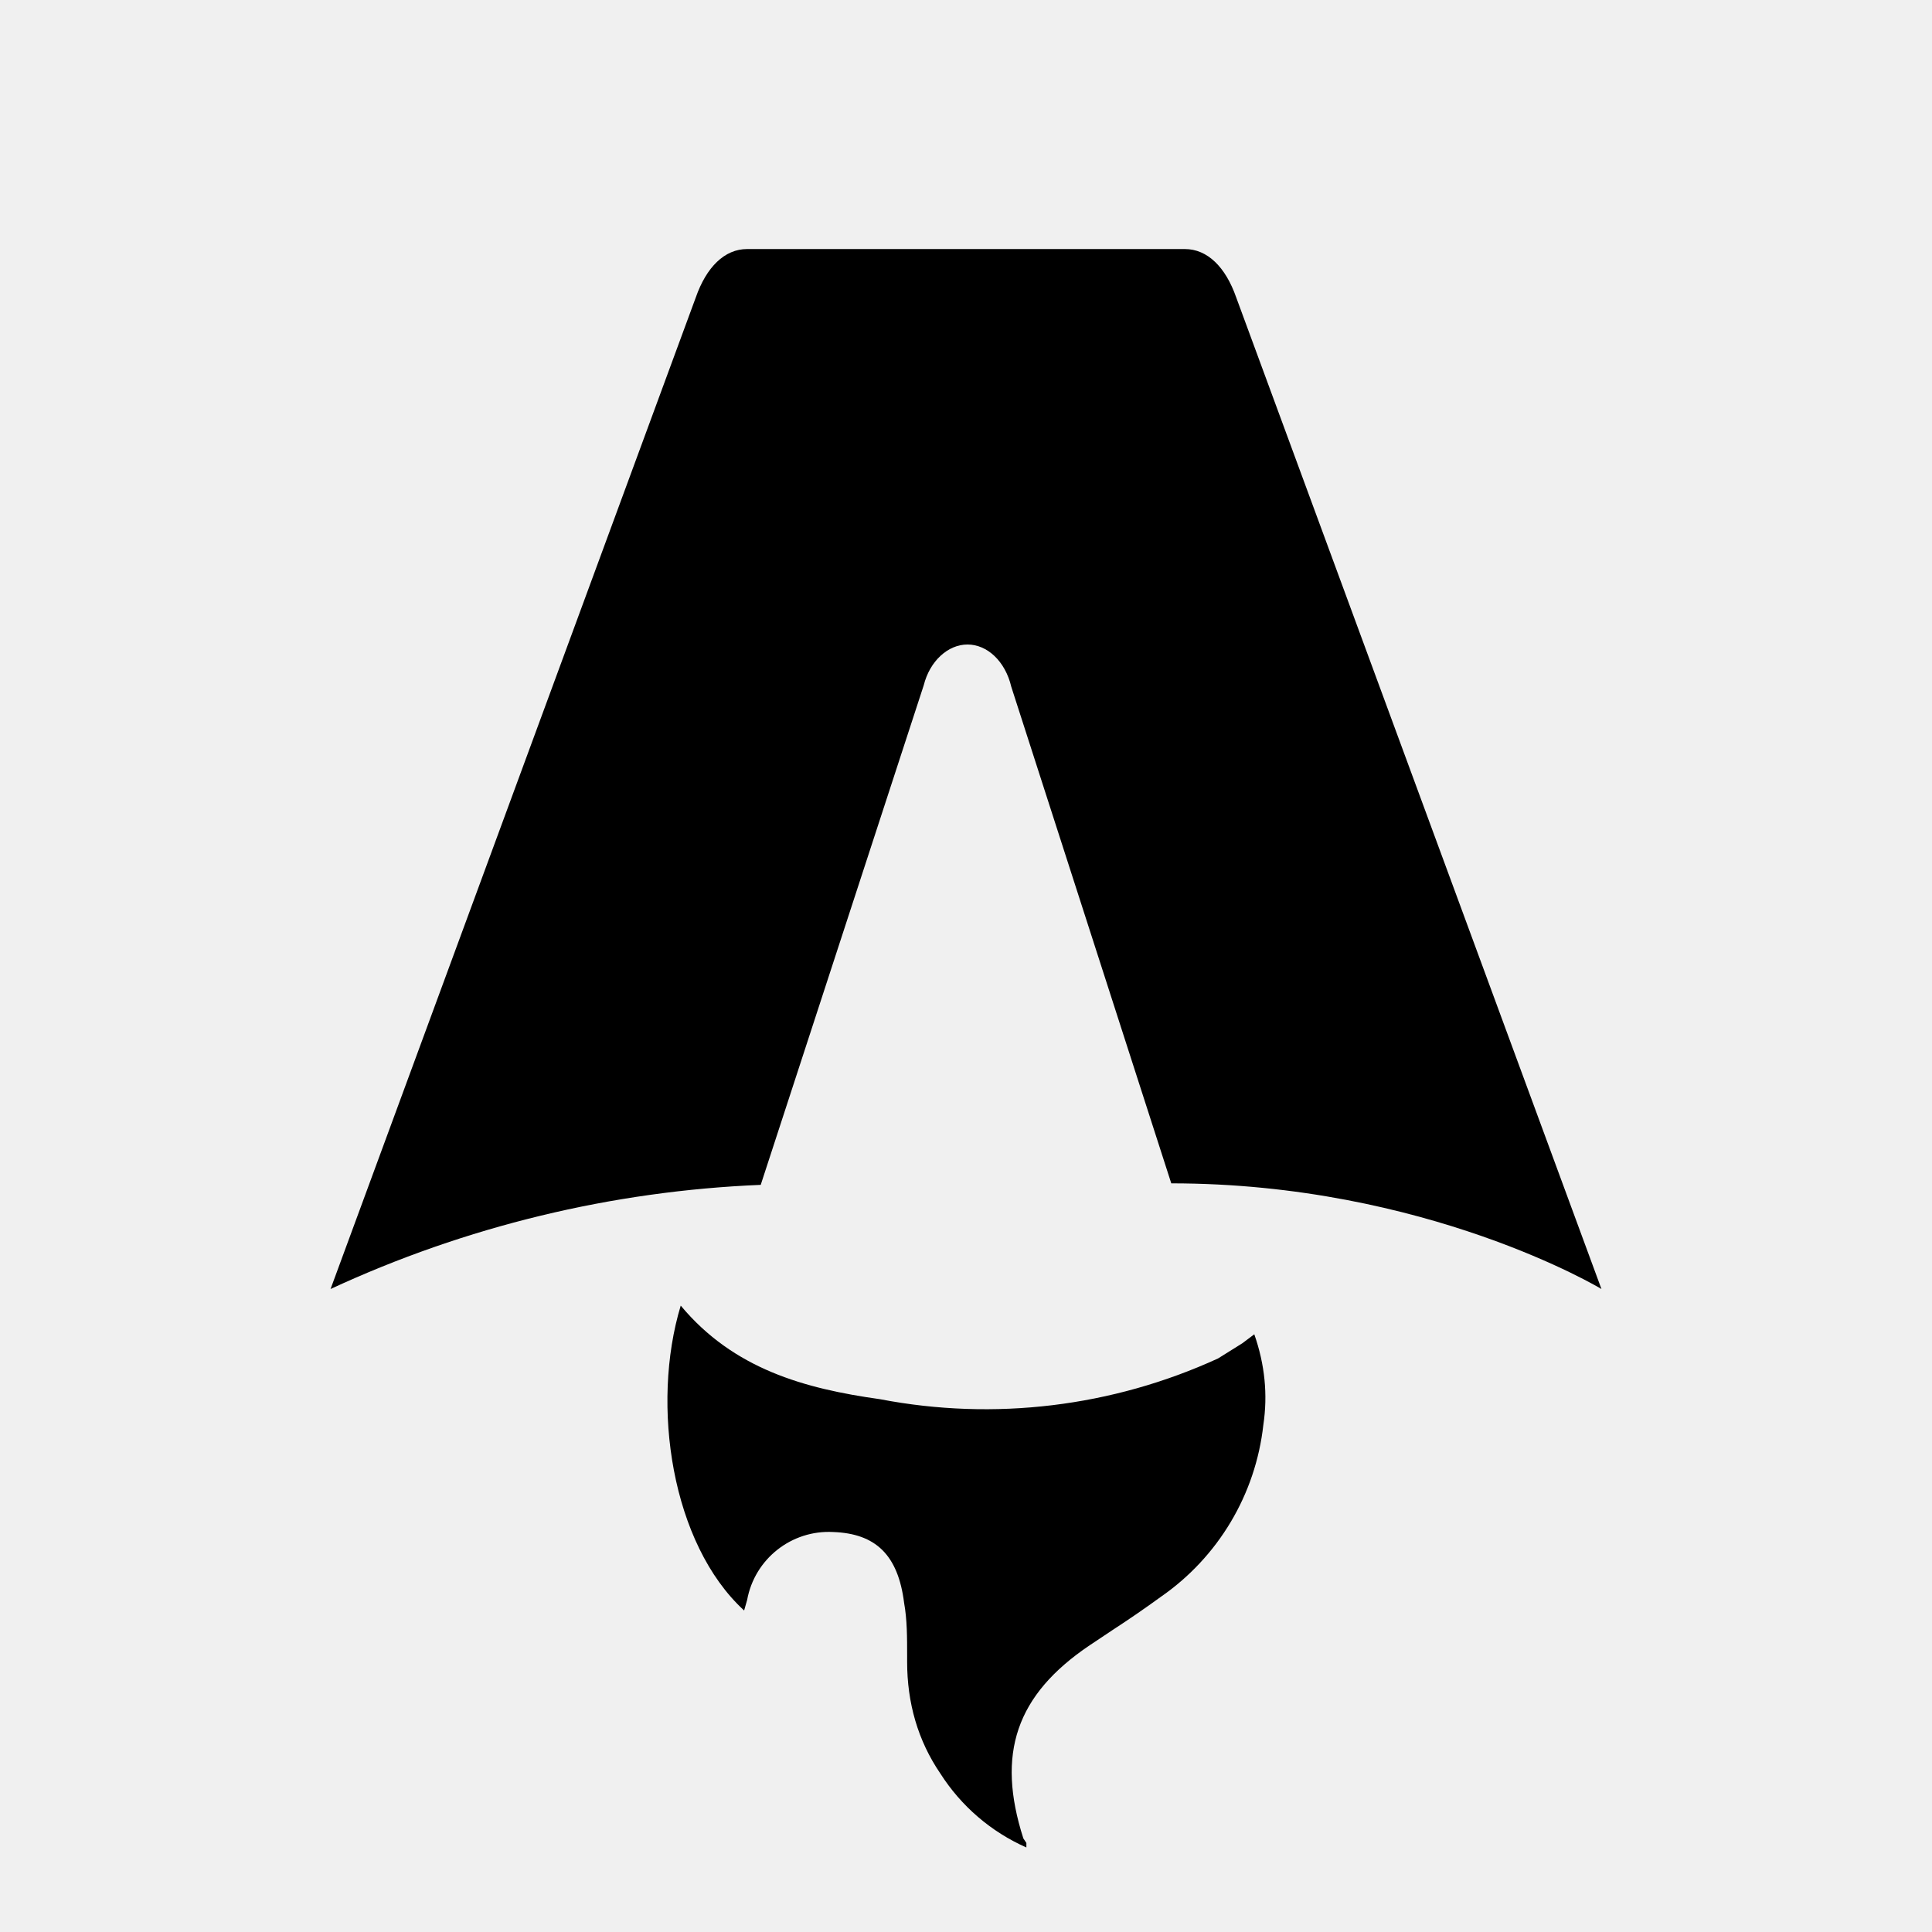
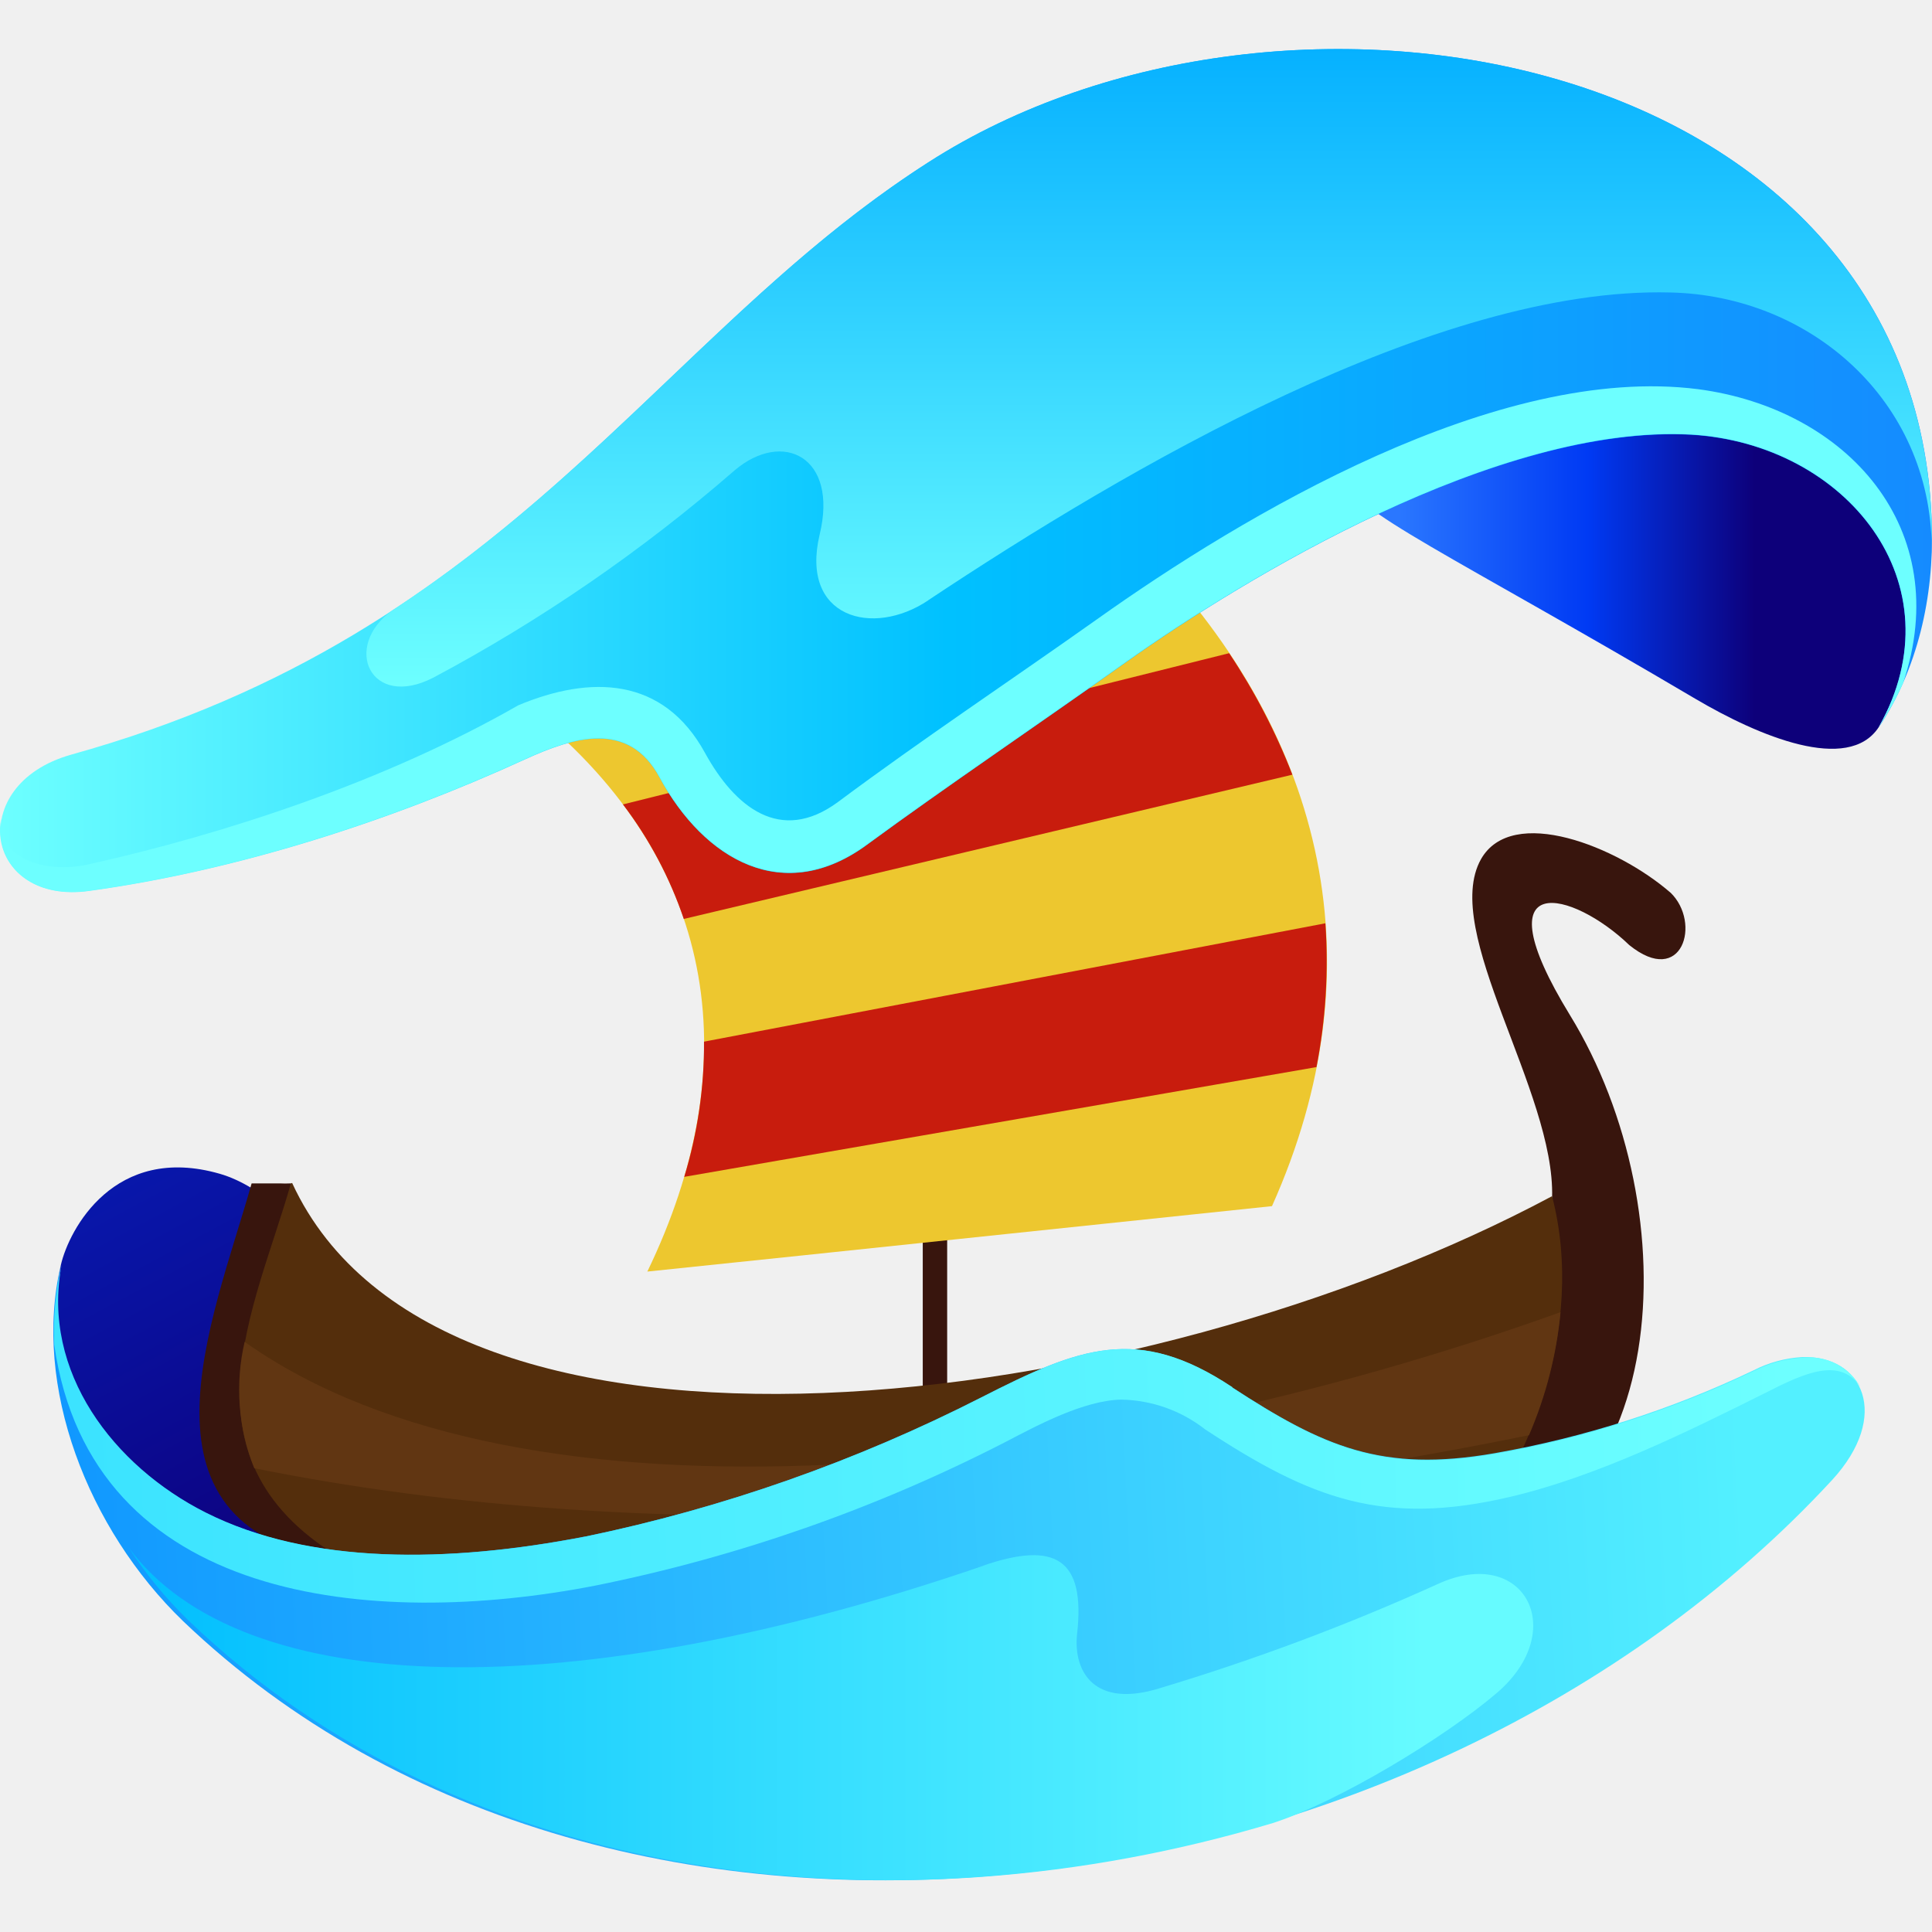
- <svg xmlns="http://www.w3.org/2000/svg" fill="none" viewBox="0 0 128 128">
-   <path d="M50.4 78.5a75.1 75.1 0 0 0-28.5 6.9l24.2-65.7c.7-2 1.9-3.2 3.4-3.2h29c1.5 0 2.7 1.2 3.4 3.2l24.2 65.7s-11.6-7-28.5-7L67 45.5c-.4-1.7-1.6-2.8-2.9-2.8-1.3 0-2.5 1.1-2.9 2.7L50.4 78.5Zm-1.1 28.2Zm-4.2-20.2c-2 6.6-.6 15.8 4.2 20.2a17.5 17.5 0 0 1 .2-.7 5.5 5.5 0 0 1 5.7-4.5c2.8.1 4.3 1.5 4.7 4.7.2 1.1.2 2.3.2 3.5v.4c0 2.7.7 5.2 2.2 7.4a13 13 0 0 0 5.7 4.9v-.3l-.2-.3c-1.8-5.6-.5-9.5 4.4-12.8l1.5-1a73 73 0 0 0 3.2-2.2 16 16 0 0 0 6.8-11.4c.3-2 .1-4-.6-6l-.8.6-1.6 1a37 37 0 0 1-22.4 2.7c-5-.7-9.7-2-13.2-6.2Z" />
-   <style>
-         path { fill: #000; }
-         @media (prefers-color-scheme: dark) {
-             path { fill: #FFF; }
-         }
-     </style>
+ <svg xmlns="http://www.w3.org/2000/svg" width="512" height="512" fill="none">
+   <g clip-path="url(#a)" fill-rule="evenodd" clip-rule="evenodd">
+     <path d="M53.89 404.09c27.87 13.99 70.95 18.09 101.1 3.11-37.6-40-8.95-20.39-45.17-56.29-8.43 4.62-28.85-33.31-51.59-39.85-27.92-8.02-39.93 14.77-42.09 24.13-5.48 28.34 13.64 56.68 37.76 68.9h-.01Z" fill="url(#b)" />
+     <path d="M247.78 144.72c.43 0 .86.08 1.25.24.4.16.76.4 1.06.71.3.31.54.67.7 1.07.16.4.23.83.22 1.25v239.48c0 .43-.07.85-.24 1.24-.17.39-.4.75-.7 1.05-.3.3-.66.54-1.05.7-.39.16-.82.24-1.25.23a3.31 3.31 0 0 1-2.26-.97c-.6-.6-.95-1.41-.97-2.26V147.98a3.3 3.3 0 0 1 3.22-3.27l.02.01Z" fill="#38150D" />
+     <path d="M442.69 236.56c-14.11-12.26-41.98-23.37-50.21-8.87-10.76 19.12 19.71 61.6 18.84 89.71-.04 3.99-.58 7.97-1.62 11.82-21.24 18.6-45.96 37.72-67.32 56.21l-169.68 8.99c-32-10.84-63.97-21.84-95.93-32.71 0-16 .24-32.12.35-48.09h-.47c-.72.04-1.45.04-2.17 0h-7.8c-10.33 36.66-34.88 92.27 25.07 100.27h291.67c59.71-8.4 64.68-92.7 32.6-144.93-24.12-39.41.87-32.87 15.77-18.49 14.03 11.31 19.16-5.91 10.92-13.91h-.02Z" fill="#38150D" />
+     <path d="M411.31 317c-109.22 58.37-294.46 81.86-333.88-3.47h-.32c-9.3 33.03-31.53 73.78 14.74 100.31h291.67c21.91-23.14 36.81-62.23 27.79-96.84Z" fill="#542E0C" />
+     <path d="M64.86 355.47a56.053 56.053 0 0 0 2.52 33.62c105.67 21.36 227.62 13.76 337.82-8.75 4.48-10.36 7.3-21.36 8.36-32.6-124.31 44.62-274.6 60.46-348.7 7.88v-.16.01Z" fill="#613612" />
+     <path d="M143.96 190.95c53.5-14.85 106.93-29.68 160.3-44.5 47.3 49.23 61.09 110.08 32.83 173.19-55.18 5.75-110.36 11.63-165.54 17.34 26.09-53.96 19.12-106.42-27.59-146.03Z" fill="#EDC72F" />
+     <path d="M325.74 173.1a166.345 166.345 0 0 1 16.75 32.2l-161.28 38.23a106.72 106.72 0 0 0-16.12-30.35l160.65-40.08Zm25.5 71.58c.88 12.75.08 25.57-2.36 38.11l-167.55 29.09c3.54-11.61 5.31-23.69 5.24-35.83l164.67-31.37Z" fill="#C81C0D" />
+     <path d="M455.04 112.36c-125.07 18.49-132.34-1.94-5.8 72.8 16.87 9.96 40.54 19.85 48.63 7.57 23.32-41.09-8.24-72.35-42.83-80.37Z" fill="url(#c)" />
+     <path d="M18.76 200.02c-28.15 8-22.72 40.07 5.02 36.07 39.01-5.4 79.41-18.38 115.41-34.87 12.73-5.81 27.35-10.44 35.59 4.81 11.85 21.85 32.96 34.28 55.29 17.63 20.5-15.03 44.84-31.46 68.55-48.3 31.11-22.06 98.33-62.94 149.59-60.14 40.83 2.4 71.18 39.29 49.67 77.57 10.25-15.43 14.68-34.47 14.07-53.73-3.62-125.68-171.51-156.79-266.01-95.99C172.75 89.99 135.97 167.5 18.75 200.02h.01Z" fill="url(#d)" />
+     <path d="M.46 216.23c-2.62 11.02 6.02 22.24 23.32 19.8 39.01-5.4 79.41-18.38 115.41-34.87 12.73-5.81 27.35-10.44 35.59 4.81 11.85 21.85 32.96 34.28 55.29 17.63 20.5-15.03 44.84-31.46 68.55-48.3 31.11-22.06 98.33-62.94 149.59-60.14 40.82 2.4 71.18 39.3 49.67 77.57 2.45-3.7 4.6-7.58 6.43-11.62 13.87-41.09-14.89-72.76-54.28-77.97-53.28-6.82-120.64 33.47-159.25 60.93-22.92 16.25-46.43 31.87-68.76 48.51-15.27 11.21-27.35 1.2-35.18-13.04-11.06-20.23-30.36-20.64-49.49-12.63C102 207.16 59.58 220.99 23.75 229c-12.06 2.83-25.13-1.81-23.32-12.82l.03.04v.01Z" fill="url(#e)" />
+     <path d="M245.95 159.1c52.46-34.88 134.71-83.19 196.69-81.59 37.19.81 68.96 28.68 69.29 67.56v-6.02c-3.6-125.67-171.49-156.78-265.98-95.98-51.67 33.07-85.24 81.59-141.95 118.66-13.46 9.63-5.83 26.46 10.86 17.84a429.659 429.659 0 0 0 79.82-54.92c12.73-10.83 27.55-3.61 22.53 17.04-5.23 22.04 14.07 27.25 28.75 17.43v-.03l-.01.01Z" fill="url(#f)" />
+     <path d="M154.99 407.2c-36.22 7.02-73.04 7.57-100.71-6.38-24.32-12.26-43.63-37.29-38.15-65.63-7.61 32.2 7.21 70.08 32.32 94.36 114.74 109.89 327.58 81.15 437.03-37.28 15.77-17.11 8.2-33.19-7.88-32.63-4.49.26-8.88 1.46-12.89 3.51a265.215 265.215 0 0 1-68.54 21.95c-29.99 5.24-45.56-1.77-69.72-17.5-25.11-16.67-40.52-10.48-66.41 2.72a418.245 418.245 0 0 1-104.96 36.89H155l-.01-.01Z" fill="url(#g)" />
+     <path d="M326.56 367.59c-25.11-16.67-40.52-10.48-66.41 2.72a418.245 418.245 0 0 1-104.96 36.89c-36.22 7.02-73.04 7.57-100.7-6.38-24.32-12.26-43.63-37.29-38.15-65.63a77.277 77.277 0 0 0-1.97 21.17c9.77 68.54 84.35 75.32 143.35 63.85a418.66 418.66 0 0 0 108.67-38.03c8.59-4.49 20.85-11.08 30.78-11.27 8.06.15 15.84 2.91 22.19 7.88 28.06 18.45 47.3 25.81 81.04 17.85 22.98-5.44 46.55-17.07 67.6-27.59 10.29-5.24 19.71-9.54 25.11-1.38a15.758 15.758 0 0 0-6.51-6.23c-2.73-1.4-5.81-1.97-8.86-1.65-4.49.26-8.88 1.46-12.89 3.51a264.833 264.833 0 0 1-68.54 21.95c-29.99 5.24-45.56-1.77-69.72-17.5v-.16h-.03Z" fill="url(#h)" />
+     <path d="M260.6 414.94c-108.51 37.29-196.52 35.95-226.52-4.85 4.55 7.07 9.91 13.59 15.96 19.43 73.23 70.28 186.59 83.87 287.45 53.56 17.15-5.6 45.21-22.51 59.12-34.37 19.51-16.67 7.21-39.41-15.57-28.93a587.397 587.397 0 0 1-73.63 27.59c-17.3 5.44-22.98-4.3-21.99-14.19 2.33-20.18-5.83-24.83-24.91-18.25h.08l.01.01Z" fill="url(#i)" />
+   </g>
+   <defs>
+     <linearGradient id="b" x1="41.65" y1="301.98" x2="98.94" y2="409.28" gradientUnits="userSpaceOnUse">
+       <stop stop-color="#0818AD" />
+       <stop offset="1" stop-color="#0E007B" />
+     </linearGradient>
+     <linearGradient id="c" x1="370.66" y1="155.4" x2="465.12" y2="155.4" gradientUnits="userSpaceOnUse">
+       <stop stop-color="#2A77FF" />
+       <stop offset=".53" stop-color="#003AF4" />
+       <stop offset="1" stop-color="#0D007A" />
+     </linearGradient>
+     <linearGradient id="d" x1=".12" y1="124.72" x2="512" y2="124.72" gradientUnits="userSpaceOnUse">
+       <stop stop-color="#6DFFFF" />
+       <stop offset=".49" stop-color="#00C1FF" />
+       <stop offset="1" stop-color="#158BFF" />
+     </linearGradient>
+     <linearGradient id="e" x1="251562" y1="169.366" x2="433957" y2="169.366" gradientUnits="userSpaceOnUse">
+       <stop stop-color="#6DFFFF" />
+       <stop offset=".49" stop-color="#00C1FF" />
+       <stop offset="1" stop-color="#158BFF" />
+     </linearGradient>
+     <linearGradient id="f" x1="304.51" y1="13" x2="304.51" y2="181.96" gradientUnits="userSpaceOnUse">
+       <stop stop-color="#06B1FF" />
+       <stop offset="1" stop-color="#6DFFFF" />
+     </linearGradient>
+     <linearGradient id="g" x1="462.99" y1="400.63" x2="14.4" y2="422.3" gradientUnits="userSpaceOnUse">
+       <stop stop-color="#53F0FF" />
+       <stop offset="1" stop-color="#1097FF" />
+     </linearGradient>
+     <linearGradient id="h" x1="475.18" y1="367.71" x2="-13.48" y2="382.34" gradientUnits="userSpaceOnUse">
+       <stop stop-color="#6DFFFF" />
+       <stop offset="1" stop-color="#38E1FF" />
+     </linearGradient>
+     <linearGradient id="i" x1="377.82" y1="454.2" x2="34.09" y2="454.2" gradientUnits="userSpaceOnUse">
+       <stop stop-color="#66FBFF" />
+       <stop offset="1" stop-color="#01BEFE" />
+     </linearGradient>
+     <clipPath id="a">
+       <path fill="#fff" transform="translate(0 13)" d="M0 0h512v485.3H0z" />
+     </clipPath>
+   </defs>
</svg>
